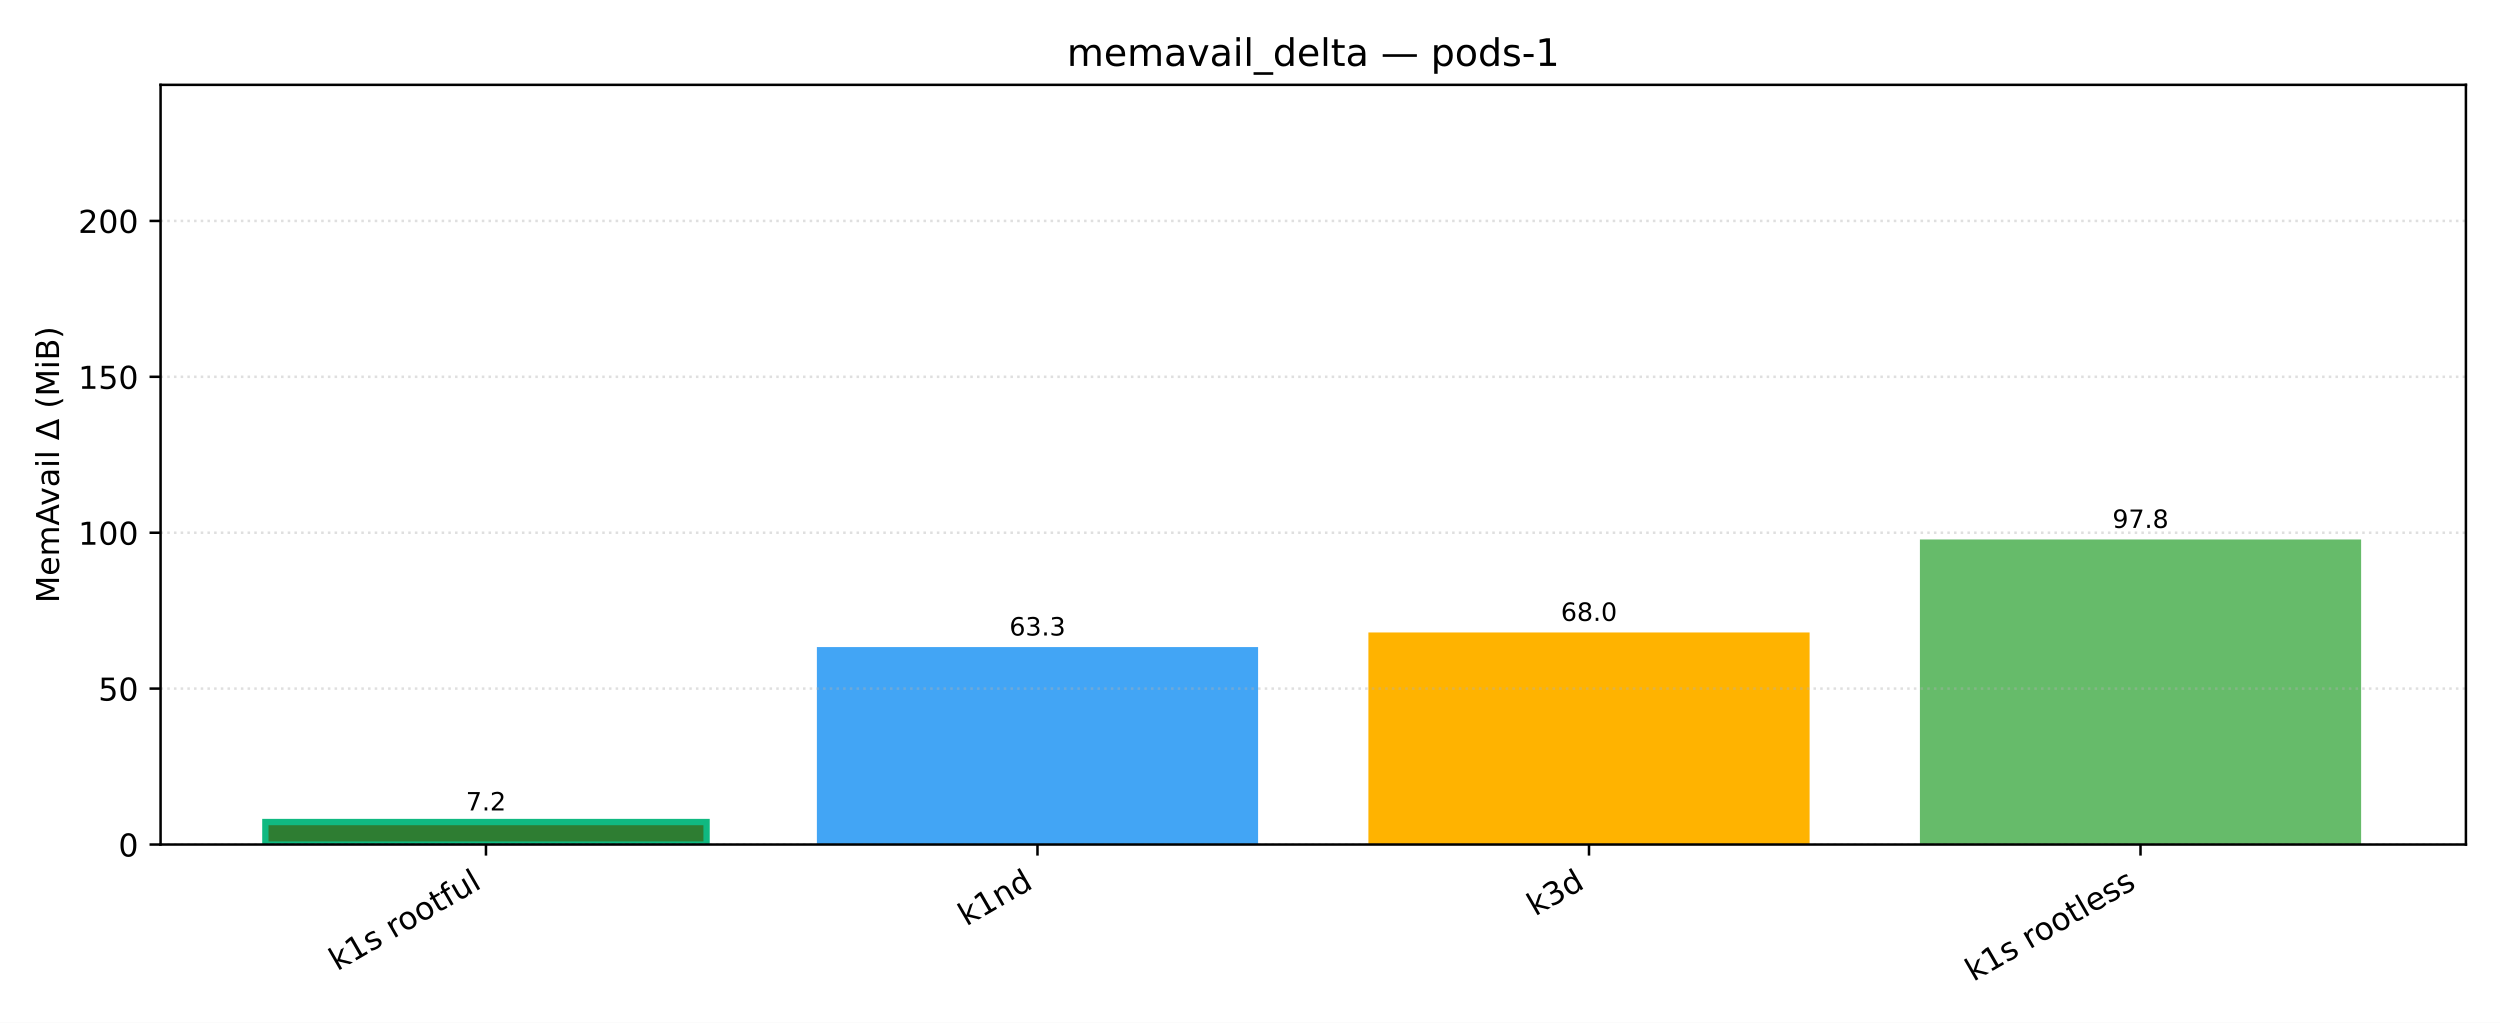
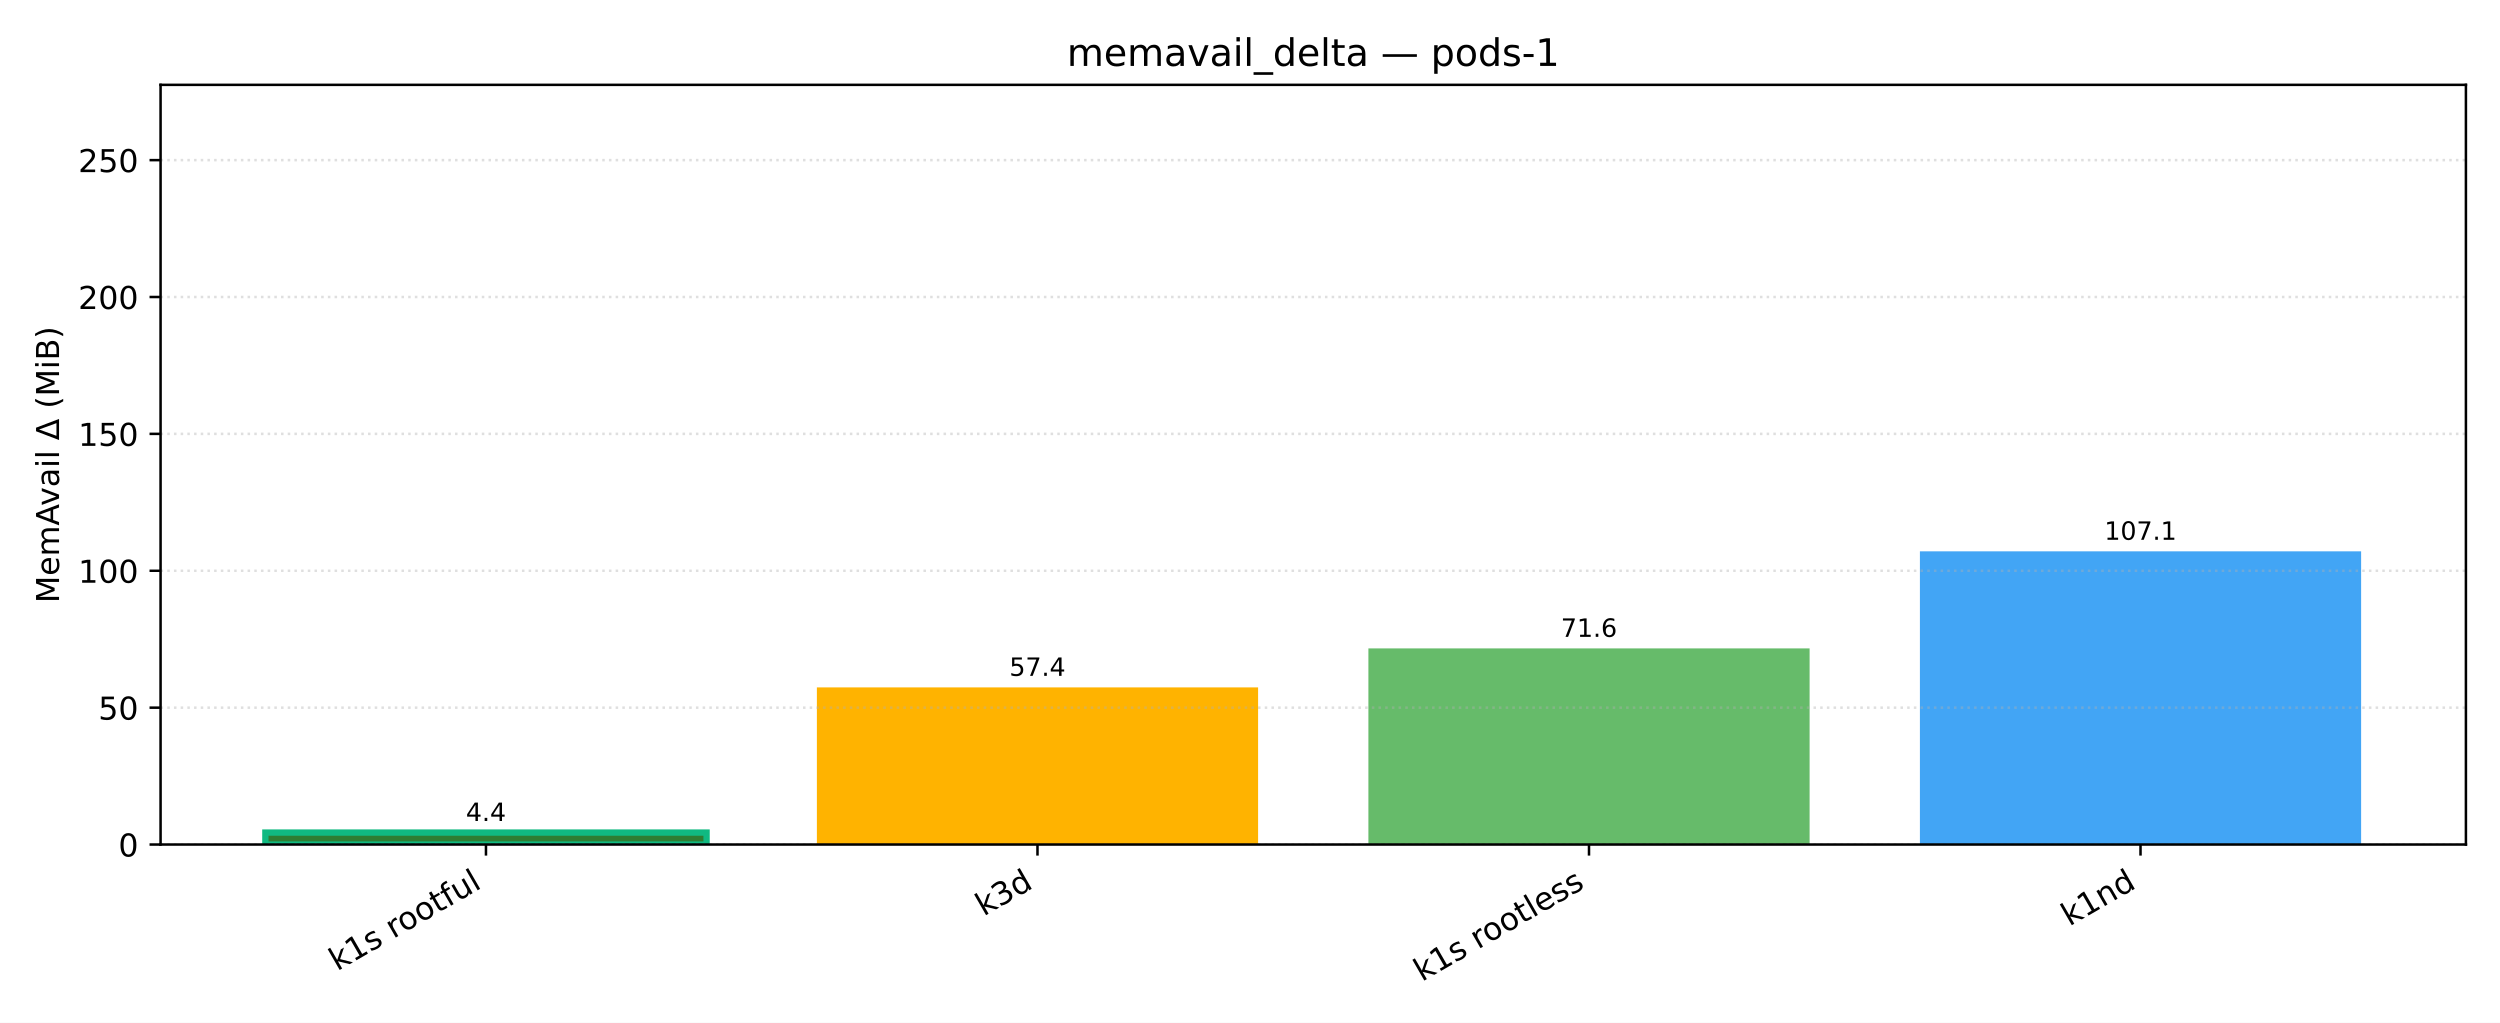
<svg xmlns="http://www.w3.org/2000/svg" xmlns:xlink="http://www.w3.org/1999/xlink" width="792pt" height="324pt" viewBox="0 0 792 324" version="1.1">
  <defs>
    <style type="text/css">*{stroke-linejoin: round; stroke-linecap: butt}</style>
  </defs>
  <g id="figure_1">
    <g id="patch_1">
      <path d="M 0 324  L 792 324  L 792 0  L 0 0  z " style="fill: #ffffff" />
    </g>
    <g id="axes_1">
      <g id="patch_2">
        <path d="M 50.87 267.545  L 781.2 267.545  L 781.2 26.88  L 50.87 26.88  z " style="fill: #ffffff" />
      </g>
      <g id="patch_3">
-         <path d="M 84.067 267.545  L 223.843 267.545  L 223.843 260.419  L 84.067 260.419  z " clip-path="url(#p328e43d491)" style="fill: #2e7d32; stroke: #10b981; stroke-width: 2; stroke-linejoin: miter" />
+         <path d="M 84.067 267.545  L 223.843 267.545  L 223.843 263.755  L 84.067 263.755  z " clip-path="url(#pf0a58d25dd)" style="fill: #2e7d32; stroke: #10b981; stroke-width: 2; stroke-linejoin: miter" />
      </g>
      <g id="patch_4">
-         <path d="M 258.787 267.545  L 398.563 267.545  L 398.563 204.998  L 258.787 204.998  z " clip-path="url(#p328e43d491)" style="fill: #42a5f5" />
+         <path d="M 258.787 267.545  L 398.563 267.545  L 398.563 217.776  L 258.787 217.776  z " clip-path="url(#pf0a58d25dd)" style="fill: #ffb300" />
      </g>
      <g id="patch_5">
-         <path d="M 433.507 267.545  L 573.283 267.545  L 573.283 200.364  L 433.507 200.364  z " clip-path="url(#p328e43d491)" style="fill: #ffb300" />
+         <path d="M 433.507 267.545  L 573.283 267.545  L 573.283 205.414  L 433.507 205.414  z " clip-path="url(#pf0a58d25dd)" style="fill: #66bb6a" />
      </g>
      <g id="patch_6">
-         <path d="M 608.227 267.545  L 748.003 267.545  L 748.003 170.912  L 608.227 170.912  z " clip-path="url(#p328e43d491)" style="fill: #66bb6a" />
+         <path d="M 608.227 267.545  L 748.003 267.545  L 748.003 174.67  L 608.227 174.67  z " clip-path="url(#pf0a58d25dd)" style="fill: #42a5f5" />
      </g>
      <g id="matplotlib.axis_1">
        <g id="xtick_1">
          <g id="line2d_1">
            <defs>
-               <path id="mcf02da47cc" d="M 0 0  L 0 3.5  " style="stroke: #000000; stroke-width: 0.8" />
+               <path id="m05ef3a4cc0" d="M 0 0  L 0 3.5  " style="stroke: #000000; stroke-width: 0.8" />
            </defs>
            <g>
-               <use xlink:href="#mcf02da47cc" x="153.955" y="267.545" style="stroke: #000000; stroke-width: 0.8" />
+               <use xlink:href="#m05ef3a4cc0" x="153.955" y="267.545" style="stroke: #000000; stroke-width: 0.8" />
            </g>
          </g>
          <g id="text_1">
            <g transform="translate(106.8249 307.7361) rotate(-30) scale(0.1 -0.1)">
              <defs>
                <path id="DejaVuSans-6b" d="M 581 4863  L 1159 4863  L 1159 1991  L 2875 3500  L 3609 3500  L 1753 1863  L 3688 0  L 2938 0  L 1159 1709  L 1159 0  L 581 0  L 581 4863  z " transform="scale(0.015625)" />
                <path id="DejaVuSans-31" d="M 794 531  L 1825 531  L 1825 4091  L 703 3866  L 703 4441  L 1819 4666  L 2450 4666  L 2450 531  L 3481 531  L 3481 0  L 794 0  L 794 531  z " transform="scale(0.015625)" />
                <path id="DejaVuSans-73" d="M 2834 3397  L 2834 2853  Q 2591 2978 2328 3040  Q 2066 3103 1784 3103  Q 1356 3103 1142 2972  Q 928 2841 928 2578  Q 928 2378 1081 2264  Q 1234 2150 1697 2047  L 1894 2003  Q 2506 1872 2764 1633  Q 3022 1394 3022 966  Q 3022 478 2636 193  Q 2250 -91 1575 -91  Q 1294 -91 989 -36  Q 684 19 347 128  L 347 722  Q 666 556 975 473  Q 1284 391 1588 391  Q 1994 391 2212 530  Q 2431 669 2431 922  Q 2431 1156 2273 1281  Q 2116 1406 1581 1522  L 1381 1569  Q 847 1681 609 1914  Q 372 2147 372 2553  Q 372 3047 722 3315  Q 1072 3584 1716 3584  Q 2034 3584 2315 3537  Q 2597 3491 2834 3397  z " transform="scale(0.015625)" />
                <path id="DejaVuSans-20" transform="scale(0.015625)" />
                <path id="DejaVuSans-72" d="M 2631 2963  Q 2534 3019 2420 3045  Q 2306 3072 2169 3072  Q 1681 3072 1420 2755  Q 1159 2438 1159 1844  L 1159 0  L 581 0  L 581 3500  L 1159 3500  L 1159 2956  Q 1341 3275 1631 3429  Q 1922 3584 2338 3584  Q 2397 3584 2469 3576  Q 2541 3569 2628 3553  L 2631 2963  z " transform="scale(0.015625)" />
                <path id="DejaVuSans-6f" d="M 1959 3097  Q 1497 3097 1228 2736  Q 959 2375 959 1747  Q 959 1119 1226 758  Q 1494 397 1959 397  Q 2419 397 2687 759  Q 2956 1122 2956 1747  Q 2956 2369 2687 2733  Q 2419 3097 1959 3097  z M 1959 3584  Q 2709 3584 3137 3096  Q 3566 2609 3566 1747  Q 3566 888 3137 398  Q 2709 -91 1959 -91  Q 1206 -91 779 398  Q 353 888 353 1747  Q 353 2609 779 3096  Q 1206 3584 1959 3584  z " transform="scale(0.015625)" />
                <path id="DejaVuSans-74" d="M 1172 4494  L 1172 3500  L 2356 3500  L 2356 3053  L 1172 3053  L 1172 1153  Q 1172 725 1289 603  Q 1406 481 1766 481  L 2356 481  L 2356 0  L 1766 0  Q 1100 0 847 248  Q 594 497 594 1153  L 594 3053  L 172 3053  L 172 3500  L 594 3500  L 594 4494  L 1172 4494  z " transform="scale(0.015625)" />
                <path id="DejaVuSans-66" d="M 2375 4863  L 2375 4384  L 1825 4384  Q 1516 4384 1395 4259  Q 1275 4134 1275 3809  L 1275 3500  L 2222 3500  L 2222 3053  L 1275 3053  L 1275 0  L 697 0  L 697 3053  L 147 3053  L 147 3500  L 697 3500  L 697 3744  Q 697 4328 969 4595  Q 1241 4863 1831 4863  L 2375 4863  z " transform="scale(0.015625)" />
                <path id="DejaVuSans-75" d="M 544 1381  L 544 3500  L 1119 3500  L 1119 1403  Q 1119 906 1312 657  Q 1506 409 1894 409  Q 2359 409 2629 706  Q 2900 1003 2900 1516  L 2900 3500  L 3475 3500  L 3475 0  L 2900 0  L 2900 538  Q 2691 219 2414 64  Q 2138 -91 1772 -91  Q 1169 -91 856 284  Q 544 659 544 1381  z M 1991 3584  L 1991 3584  z " transform="scale(0.015625)" />
                <path id="DejaVuSans-6c" d="M 603 4863  L 1178 4863  L 1178 0  L 603 0  L 603 4863  z " transform="scale(0.015625)" />
              </defs>
              <use xlink:href="#DejaVuSans-6b" />
              <use xlink:href="#DejaVuSans-31" transform="translate(57.91016 0)" />
              <use xlink:href="#DejaVuSans-73" transform="translate(121.5332 0)" />
              <use xlink:href="#DejaVuSans-20" transform="translate(173.6328 0)" />
              <use xlink:href="#DejaVuSans-72" transform="translate(205.4199 0)" />
              <use xlink:href="#DejaVuSans-6f" transform="translate(244.2832 0)" />
              <use xlink:href="#DejaVuSans-6f" transform="translate(305.4648 0)" />
              <use xlink:href="#DejaVuSans-74" transform="translate(366.6465 0)" />
              <use xlink:href="#DejaVuSans-66" transform="translate(405.8555 0)" />
              <use xlink:href="#DejaVuSans-75" transform="translate(441.0605 0)" />
              <use xlink:href="#DejaVuSans-6c" transform="translate(504.4395 0)" />
            </g>
          </g>
        </g>
        <g id="xtick_2">
          <g id="line2d_2">
            <g>
-               <use xlink:href="#mcf02da47cc" x="328.675" y="267.545" style="stroke: #000000; stroke-width: 0.8" />
+               <use xlink:href="#m05ef3a4cc0" x="328.675" y="267.545" style="stroke: #000000; stroke-width: 0.8" />
            </g>
          </g>
          <g id="text_2">
-             <g transform="translate(306.1238 293.5454) rotate(-30) scale(0.1 -0.1)">
-               <defs>
-                 <path id="DejaVuSans-6e" d="M 3513 2113  L 3513 0  L 2938 0  L 2938 2094  Q 2938 2591 2744 2837  Q 2550 3084 2163 3084  Q 1697 3084 1428 2787  Q 1159 2491 1159 1978  L 1159 0  L 581 0  L 581 3500  L 1159 3500  L 1159 2956  Q 1366 3272 1645 3428  Q 1925 3584 2291 3584  Q 2894 3584 3203 3211  Q 3513 2838 3513 2113  z " transform="scale(0.015625)" />
+             <g transform="translate(311.6123 290.3767) rotate(-30) scale(0.1 -0.1)">
+               <defs>
+                 <path id="DejaVuSans-33" d="M 2597 2516  Q 3050 2419 3304 2112  Q 3559 1806 3559 1356  Q 3559 666 3084 287  Q 2609 -91 1734 -91  Q 1441 -91 1130 -33  Q 819 25 488 141  L 488 750  Q 750 597 1062 519  Q 1375 441 1716 441  Q 2309 441 2620 675  Q 2931 909 2931 1356  Q 2931 1769 2642 2001  Q 2353 2234 1838 2234  L 1294 2234  L 1294 2753  L 1863 2753  Q 2328 2753 2575 2939  Q 2822 3125 2822 3475  Q 2822 3834 2567 4026  Q 2313 4219 1838 4219  Q 1578 4219 1281 4162  Q 984 4106 628 3988  L 628 4550  Q 988 4650 1302 4700  Q 1616 4750 1894 4750  Q 2613 4750 3031 4423  Q 3450 4097 3450 3541  Q 3450 3153 3228 2886  Q 3006 2619 2597 2516  z " transform="scale(0.015625)" />
                <path id="DejaVuSans-64" d="M 2906 2969  L 2906 4863  L 3481 4863  L 3481 0  L 2906 0  L 2906 525  Q 2725 213 2448 61  Q 2172 -91 1784 -91  Q 1150 -91 751 415  Q 353 922 353 1747  Q 353 2572 751 3078  Q 1150 3584 1784 3584  Q 2172 3584 2448 3432  Q 2725 3281 2906 2969  z M 947 1747  Q 947 1113 1208 752  Q 1469 391 1925 391  Q 2381 391 2643 752  Q 2906 1113 2906 1747  Q 2906 2381 2643 2742  Q 2381 3103 1925 3103  Q 1469 3103 1208 2742  Q 947 2381 947 1747  z " transform="scale(0.015625)" />
-               </defs>
-               <use xlink:href="#DejaVuSans-6b" />
-               <use xlink:href="#DejaVuSans-31" transform="translate(57.91016 0)" />
-               <use xlink:href="#DejaVuSans-6e" transform="translate(121.5332 0)" />
-               <use xlink:href="#DejaVuSans-64" transform="translate(184.9121 0)" />
-             </g>
-           </g>
-         </g>
-         <g id="xtick_3">
-           <g id="line2d_3">
-             <g>
-               <use xlink:href="#mcf02da47cc" x="503.395" y="267.545" style="stroke: #000000; stroke-width: 0.8" />
-             </g>
-           </g>
-           <g id="text_3">
-             <g transform="translate(486.3324 290.3767) rotate(-30) scale(0.1 -0.1)">
-               <defs>
-                 <path id="DejaVuSans-33" d="M 2597 2516  Q 3050 2419 3304 2112  Q 3559 1806 3559 1356  Q 3559 666 3084 287  Q 2609 -91 1734 -91  Q 1441 -91 1130 -33  Q 819 25 488 141  L 488 750  Q 750 597 1062 519  Q 1375 441 1716 441  Q 2309 441 2620 675  Q 2931 909 2931 1356  Q 2931 1769 2642 2001  Q 2353 2234 1838 2234  L 1294 2234  L 1294 2753  L 1863 2753  Q 2328 2753 2575 2939  Q 2822 3125 2822 3475  Q 2822 3834 2567 4026  Q 2313 4219 1838 4219  Q 1578 4219 1281 4162  Q 984 4106 628 3988  L 628 4550  Q 988 4650 1302 4700  Q 1616 4750 1894 4750  Q 2613 4750 3031 4423  Q 3450 4097 3450 3541  Q 3450 3153 3228 2886  Q 3006 2619 2597 2516  z " transform="scale(0.015625)" />
              </defs>
              <use xlink:href="#DejaVuSans-6b" />
              <use xlink:href="#DejaVuSans-33" transform="translate(57.91016 0)" />
              <use xlink:href="#DejaVuSans-64" transform="translate(121.5332 0)" />
            </g>
          </g>
        </g>
-         <g id="xtick_4">
-           <g id="line2d_4">
-             <g>
-               <use xlink:href="#mcf02da47cc" x="678.115" y="267.545" style="stroke: #000000; stroke-width: 0.8" />
-             </g>
-           </g>
-           <g id="text_4">
-             <g transform="translate(625.1706 311.0931) rotate(-30) scale(0.1 -0.1)">
+         <g id="xtick_3">
+           <g id="line2d_3">
+             <g>
+               <use xlink:href="#m05ef3a4cc0" x="503.395" y="267.545" style="stroke: #000000; stroke-width: 0.8" />
+             </g>
+           </g>
+           <g id="text_3">
+             <g transform="translate(450.4505 311.0931) rotate(-30) scale(0.1 -0.1)">
              <defs>
                <path id="DejaVuSans-65" d="M 3597 1894  L 3597 1613  L 953 1613  Q 991 1019 1311 708  Q 1631 397 2203 397  Q 2534 397 2845 478  Q 3156 559 3463 722  L 3463 178  Q 3153 47 2828 -22  Q 2503 -91 2169 -91  Q 1331 -91 842 396  Q 353 884 353 1716  Q 353 2575 817 3079  Q 1281 3584 2069 3584  Q 2775 3584 3186 3129  Q 3597 2675 3597 1894  z M 3022 2063  Q 3016 2534 2758 2815  Q 2500 3097 2075 3097  Q 1594 3097 1305 2825  Q 1016 2553 972 2059  L 3022 2063  z " transform="scale(0.015625)" />
              </defs>
              <use xlink:href="#DejaVuSans-6b" />
              <use xlink:href="#DejaVuSans-31" transform="translate(57.91016 0)" />
              <use xlink:href="#DejaVuSans-73" transform="translate(121.5332 0)" />
              <use xlink:href="#DejaVuSans-20" transform="translate(173.6328 0)" />
              <use xlink:href="#DejaVuSans-72" transform="translate(205.4199 0)" />
              <use xlink:href="#DejaVuSans-6f" transform="translate(244.2832 0)" />
              <use xlink:href="#DejaVuSans-6f" transform="translate(305.4648 0)" />
              <use xlink:href="#DejaVuSans-74" transform="translate(366.6465 0)" />
              <use xlink:href="#DejaVuSans-6c" transform="translate(405.8555 0)" />
              <use xlink:href="#DejaVuSans-65" transform="translate(433.6387 0)" />
              <use xlink:href="#DejaVuSans-73" transform="translate(495.1621 0)" />
              <use xlink:href="#DejaVuSans-73" transform="translate(547.2617 0)" />
            </g>
          </g>
        </g>
+         <g id="xtick_4">
+           <g id="line2d_4">
+             <g>
+               <use xlink:href="#m05ef3a4cc0" x="678.115" y="267.545" style="stroke: #000000; stroke-width: 0.8" />
+             </g>
+           </g>
+           <g id="text_4">
+             <g transform="translate(655.564 293.5454) rotate(-30) scale(0.1 -0.1)">
+               <defs>
+                 <path id="DejaVuSans-6e" d="M 3513 2113  L 3513 0  L 2938 0  L 2938 2094  Q 2938 2591 2744 2837  Q 2550 3084 2163 3084  Q 1697 3084 1428 2787  Q 1159 2491 1159 1978  L 1159 0  L 581 0  L 581 3500  L 1159 3500  L 1159 2956  Q 1366 3272 1645 3428  Q 1925 3584 2291 3584  Q 2894 3584 3203 3211  Q 3513 2838 3513 2113  z " transform="scale(0.015625)" />
+               </defs>
+               <use xlink:href="#DejaVuSans-6b" />
+               <use xlink:href="#DejaVuSans-31" transform="translate(57.91016 0)" />
+               <use xlink:href="#DejaVuSans-6e" transform="translate(121.5332 0)" />
+               <use xlink:href="#DejaVuSans-64" transform="translate(184.9121 0)" />
+             </g>
+           </g>
+         </g>
      </g>
      <g id="matplotlib.axis_2">
        <g id="ytick_1">
          <g id="line2d_5">
-             <path d="M 50.87 267.545  L 781.2 267.545  " clip-path="url(#p328e43d491)" style="fill: none; stroke-dasharray: 0.8,1.32; stroke-dashoffset: 0; stroke: #b0b0b0; stroke-opacity: 0.4; stroke-width: 0.8" />
+             <path d="M 50.87 267.545  L 781.2 267.545  " clip-path="url(#pf0a58d25dd)" style="fill: none; stroke-dasharray: 0.8,1.32; stroke-dashoffset: 0; stroke: #b0b0b0; stroke-opacity: 0.4; stroke-width: 0.8" />
          </g>
          <g id="line2d_6">
            <defs>
-               <path id="m236c08b77a" d="M 0 0  L -3.5 0  " style="stroke: #000000; stroke-width: 0.8" />
+               <path id="m9f894399ad" d="M 0 0  L -3.5 0  " style="stroke: #000000; stroke-width: 0.8" />
            </defs>
            <g>
-               <use xlink:href="#m236c08b77a" x="50.87" y="267.545" style="stroke: #000000; stroke-width: 0.8" />
+               <use xlink:href="#m9f894399ad" x="50.87" y="267.545" style="stroke: #000000; stroke-width: 0.8" />
            </g>
          </g>
          <g id="text_5">
            <g transform="translate(37.5075 271.3447) scale(0.1 -0.1)">
              <defs>
                <path id="DejaVuSans-30" d="M 2034 4250  Q 1547 4250 1301 3770  Q 1056 3291 1056 2328  Q 1056 1369 1301 889  Q 1547 409 2034 409  Q 2525 409 2770 889  Q 3016 1369 3016 2328  Q 3016 3291 2770 3770  Q 2525 4250 2034 4250  z M 2034 4750  Q 2819 4750 3233 4129  Q 3647 3509 3647 2328  Q 3647 1150 3233 529  Q 2819 -91 2034 -91  Q 1250 -91 836 529  Q 422 1150 422 2328  Q 422 3509 836 4129  Q 1250 4750 2034 4750  z " transform="scale(0.015625)" />
              </defs>
              <use xlink:href="#DejaVuSans-30" />
            </g>
          </g>
        </g>
        <g id="ytick_2">
          <g id="line2d_7">
-             <path d="M 50.87 218.156  L 781.2 218.156  " clip-path="url(#p328e43d491)" style="fill: none; stroke-dasharray: 0.8,1.32; stroke-dashoffset: 0; stroke: #b0b0b0; stroke-opacity: 0.4; stroke-width: 0.8" />
+             <path d="M 50.87 224.182  L 781.2 224.182  " clip-path="url(#pf0a58d25dd)" style="fill: none; stroke-dasharray: 0.8,1.32; stroke-dashoffset: 0; stroke: #b0b0b0; stroke-opacity: 0.4; stroke-width: 0.8" />
          </g>
          <g id="line2d_8">
            <g>
-               <use xlink:href="#m236c08b77a" x="50.87" y="218.156" style="stroke: #000000; stroke-width: 0.8" />
+               <use xlink:href="#m9f894399ad" x="50.87" y="224.182" style="stroke: #000000; stroke-width: 0.8" />
            </g>
          </g>
          <g id="text_6">
-             <g transform="translate(31.145 221.9552) scale(0.1 -0.1)">
+             <g transform="translate(31.145 227.9815) scale(0.1 -0.1)">
              <defs>
                <path id="DejaVuSans-35" d="M 691 4666  L 3169 4666  L 3169 4134  L 1269 4134  L 1269 2991  Q 1406 3038 1543 3061  Q 1681 3084 1819 3084  Q 2600 3084 3056 2656  Q 3513 2228 3513 1497  Q 3513 744 3044 326  Q 2575 -91 1722 -91  Q 1428 -91 1123 -41  Q 819 9 494 109  L 494 744  Q 775 591 1075 516  Q 1375 441 1709 441  Q 2250 441 2565 725  Q 2881 1009 2881 1497  Q 2881 1984 2565 2268  Q 2250 2553 1709 2553  Q 1456 2553 1204 2497  Q 953 2441 691 2322  L 691 4666  z " transform="scale(0.015625)" />
              </defs>
              <use xlink:href="#DejaVuSans-35" />
              <use xlink:href="#DejaVuSans-30" transform="translate(63.62305 0)" />
            </g>
          </g>
        </g>
        <g id="ytick_3">
          <g id="line2d_9">
-             <path d="M 50.87 168.767  L 781.2 168.767  " clip-path="url(#p328e43d491)" style="fill: none; stroke-dasharray: 0.8,1.32; stroke-dashoffset: 0; stroke: #b0b0b0; stroke-opacity: 0.4; stroke-width: 0.8" />
+             <path d="M 50.87 180.819  L 781.2 180.819  " clip-path="url(#pf0a58d25dd)" style="fill: none; stroke-dasharray: 0.8,1.32; stroke-dashoffset: 0; stroke: #b0b0b0; stroke-opacity: 0.4; stroke-width: 0.8" />
          </g>
          <g id="line2d_10">
            <g>
-               <use xlink:href="#m236c08b77a" x="50.87" y="168.767" style="stroke: #000000; stroke-width: 0.8" />
+               <use xlink:href="#m9f894399ad" x="50.87" y="180.819" style="stroke: #000000; stroke-width: 0.8" />
            </g>
          </g>
          <g id="text_7">
-             <g transform="translate(24.7825 172.5658) scale(0.1 -0.1)">
+             <g transform="translate(24.7825 184.6184) scale(0.1 -0.1)">
              <use xlink:href="#DejaVuSans-31" />
              <use xlink:href="#DejaVuSans-30" transform="translate(63.62305 0)" />
              <use xlink:href="#DejaVuSans-30" transform="translate(127.2461 0)" />
            </g>
          </g>
        </g>
        <g id="ytick_4">
          <g id="line2d_11">
-             <path d="M 50.87 119.377  L 781.2 119.377  " clip-path="url(#p328e43d491)" style="fill: none; stroke-dasharray: 0.8,1.32; stroke-dashoffset: 0; stroke: #b0b0b0; stroke-opacity: 0.4; stroke-width: 0.8" />
+             <path d="M 50.87 137.456  L 781.2 137.456  " clip-path="url(#pf0a58d25dd)" style="fill: none; stroke-dasharray: 0.8,1.32; stroke-dashoffset: 0; stroke: #b0b0b0; stroke-opacity: 0.4; stroke-width: 0.8" />
          </g>
          <g id="line2d_12">
            <g>
-               <use xlink:href="#m236c08b77a" x="50.87" y="119.377" style="stroke: #000000; stroke-width: 0.8" />
+               <use xlink:href="#m9f894399ad" x="50.87" y="137.456" style="stroke: #000000; stroke-width: 0.8" />
            </g>
          </g>
          <g id="text_8">
-             <g transform="translate(24.7825 123.1764) scale(0.1 -0.1)">
+             <g transform="translate(24.7825 141.2552) scale(0.1 -0.1)">
              <use xlink:href="#DejaVuSans-31" />
              <use xlink:href="#DejaVuSans-35" transform="translate(63.62305 0)" />
              <use xlink:href="#DejaVuSans-30" transform="translate(127.2461 0)" />
            </g>
          </g>
        </g>
        <g id="ytick_5">
          <g id="line2d_13">
-             <path d="M 50.87 69.988  L 781.2 69.988  " clip-path="url(#p328e43d491)" style="fill: none; stroke-dasharray: 0.8,1.32; stroke-dashoffset: 0; stroke: #b0b0b0; stroke-opacity: 0.4; stroke-width: 0.8" />
+             <path d="M 50.87 94.093  L 781.2 94.093  " clip-path="url(#pf0a58d25dd)" style="fill: none; stroke-dasharray: 0.8,1.32; stroke-dashoffset: 0; stroke: #b0b0b0; stroke-opacity: 0.4; stroke-width: 0.8" />
          </g>
          <g id="line2d_14">
            <g>
-               <use xlink:href="#m236c08b77a" x="50.87" y="69.988" style="stroke: #000000; stroke-width: 0.8" />
+               <use xlink:href="#m9f894399ad" x="50.87" y="94.093" style="stroke: #000000; stroke-width: 0.8" />
            </g>
          </g>
          <g id="text_9">
-             <g transform="translate(24.7825 73.78694) scale(0.1 -0.1)">
+             <g transform="translate(24.7825 97.8921) scale(0.1 -0.1)">
              <defs>
                <path id="DejaVuSans-32" d="M 1228 531  L 3431 531  L 3431 0  L 469 0  L 469 531  Q 828 903 1448 1529  Q 2069 2156 2228 2338  Q 2531 2678 2651 2914  Q 2772 3150 2772 3378  Q 2772 3750 2511 3984  Q 2250 4219 1831 4219  Q 1534 4219 1204 4116  Q 875 4013 500 3803  L 500 4441  Q 881 4594 1212 4672  Q 1544 4750 1819 4750  Q 2544 4750 2975 4387  Q 3406 4025 3406 3419  Q 3406 3131 3298 2873  Q 3191 2616 2906 2266  Q 2828 2175 2409 1742  Q 1991 1309 1228 531  z " transform="scale(0.015625)" />
              </defs>
              <use xlink:href="#DejaVuSans-32" />
              <use xlink:href="#DejaVuSans-30" transform="translate(63.62305 0)" />
              <use xlink:href="#DejaVuSans-30" transform="translate(127.2461 0)" />
            </g>
          </g>
        </g>
-         <g id="text_10">
+         <g id="ytick_6">
+           <g id="line2d_15">
+             <path d="M 50.87 50.73  L 781.2 50.73  " clip-path="url(#pf0a58d25dd)" style="fill: none; stroke-dasharray: 0.8,1.32; stroke-dashoffset: 0; stroke: #b0b0b0; stroke-opacity: 0.4; stroke-width: 0.8" />
+           </g>
+           <g id="line2d_16">
+             <g>
+               <use xlink:href="#m9f894399ad" x="50.87" y="50.73" style="stroke: #000000; stroke-width: 0.8" />
+             </g>
+           </g>
+           <g id="text_10">
+             <g transform="translate(24.7825 54.52895) scale(0.1 -0.1)">
+               <use xlink:href="#DejaVuSans-32" />
+               <use xlink:href="#DejaVuSans-35" transform="translate(63.62305 0)" />
+               <use xlink:href="#DejaVuSans-30" transform="translate(127.2461 0)" />
+             </g>
+           </g>
+         </g>
+         <g id="text_11">
          <g transform="translate(18.70281 191.0354) rotate(-90) scale(0.1 -0.1)">
            <defs>
              <path id="DejaVuSans-4d" d="M 628 4666  L 1569 4666  L 2759 1491  L 3956 4666  L 4897 4666  L 4897 0  L 4281 0  L 4281 4097  L 3078 897  L 2444 897  L 1241 4097  L 1241 0  L 628 0  L 628 4666  z " transform="scale(0.015625)" />
              <path id="DejaVuSans-6d" d="M 3328 2828  Q 3544 3216 3844 3400  Q 4144 3584 4550 3584  Q 5097 3584 5394 3201  Q 5691 2819 5691 2113  L 5691 0  L 5113 0  L 5113 2094  Q 5113 2597 4934 2840  Q 4756 3084 4391 3084  Q 3944 3084 3684 2787  Q 3425 2491 3425 1978  L 3425 0  L 2847 0  L 2847 2094  Q 2847 2600 2669 2842  Q 2491 3084 2119 3084  Q 1678 3084 1418 2786  Q 1159 2488 1159 1978  L 1159 0  L 581 0  L 581 3500  L 1159 3500  L 1159 2956  Q 1356 3278 1631 3431  Q 1906 3584 2284 3584  Q 2666 3584 2933 3390  Q 3200 3197 3328 2828  z " transform="scale(0.015625)" />
              <path id="DejaVuSans-41" d="M 2188 4044  L 1331 1722  L 3047 1722  L 2188 4044  z M 1831 4666  L 2547 4666  L 4325 0  L 3669 0  L 3244 1197  L 1141 1197  L 716 0  L 50 0  L 1831 4666  z " transform="scale(0.015625)" />
              <path id="DejaVuSans-76" d="M 191 3500  L 800 3500  L 1894 563  L 2988 3500  L 3597 3500  L 2284 0  L 1503 0  L 191 3500  z " transform="scale(0.015625)" />
              <path id="DejaVuSans-61" d="M 2194 1759  Q 1497 1759 1228 1600  Q 959 1441 959 1056  Q 959 750 1161 570  Q 1363 391 1709 391  Q 2188 391 2477 730  Q 2766 1069 2766 1631  L 2766 1759  L 2194 1759  z M 3341 1997  L 3341 0  L 2766 0  L 2766 531  Q 2569 213 2275 61  Q 1981 -91 1556 -91  Q 1019 -91 701 211  Q 384 513 384 1019  Q 384 1609 779 1909  Q 1175 2209 1959 2209  L 2766 2209  L 2766 2266  Q 2766 2663 2505 2880  Q 2244 3097 1772 3097  Q 1472 3097 1187 3025  Q 903 2953 641 2809  L 641 3341  Q 956 3463 1253 3523  Q 1550 3584 1831 3584  Q 2591 3584 2966 3190  Q 3341 2797 3341 1997  z " transform="scale(0.015625)" />
              <path id="DejaVuSans-69" d="M 603 3500  L 1178 3500  L 1178 0  L 603 0  L 603 3500  z M 603 4863  L 1178 4863  L 1178 4134  L 603 4134  L 603 4863  z " transform="scale(0.015625)" />
              <path id="DejaVuSans-394" d="M 2188 4044  L 906 525  L 3472 525  L 2188 4044  z M 50 0  L 1831 4666  L 2547 4666  L 4325 0  L 50 0  z " transform="scale(0.015625)" />
              <path id="DejaVuSans-28" d="M 1984 4856  Q 1566 4138 1362 3434  Q 1159 2731 1159 2009  Q 1159 1288 1364 580  Q 1569 -128 1984 -844  L 1484 -844  Q 1016 -109 783 600  Q 550 1309 550 2009  Q 550 2706 781 3412  Q 1013 4119 1484 4856  L 1984 4856  z " transform="scale(0.015625)" />
              <path id="DejaVuSans-42" d="M 1259 2228  L 1259 519  L 2272 519  Q 2781 519 3026 730  Q 3272 941 3272 1375  Q 3272 1813 3026 2020  Q 2781 2228 2272 2228  L 1259 2228  z M 1259 4147  L 1259 2741  L 2194 2741  Q 2656 2741 2882 2914  Q 3109 3088 3109 3444  Q 3109 3797 2882 3972  Q 2656 4147 2194 4147  L 1259 4147  z M 628 4666  L 2241 4666  Q 2963 4666 3353 4366  Q 3744 4066 3744 3513  Q 3744 3084 3544 2831  Q 3344 2578 2956 2516  Q 3422 2416 3680 2098  Q 3938 1781 3938 1306  Q 3938 681 3513 340  Q 3088 0 2303 0  L 628 0  L 628 4666  z " transform="scale(0.015625)" />
              <path id="DejaVuSans-29" d="M 513 4856  L 1013 4856  Q 1481 4119 1714 3412  Q 1947 2706 1947 2009  Q 1947 1309 1714 600  Q 1481 -109 1013 -844  L 513 -844  Q 928 -128 1133 580  Q 1338 1288 1338 2009  Q 1338 2731 1133 3434  Q 928 4138 513 4856  z " transform="scale(0.015625)" />
            </defs>
            <use xlink:href="#DejaVuSans-4d" />
            <use xlink:href="#DejaVuSans-65" transform="translate(86.2793 0)" />
            <use xlink:href="#DejaVuSans-6d" transform="translate(147.8027 0)" />
            <use xlink:href="#DejaVuSans-41" transform="translate(245.2148 0)" />
            <use xlink:href="#DejaVuSans-76" transform="translate(307.748 0)" />
            <use xlink:href="#DejaVuSans-61" transform="translate(366.9277 0)" />
            <use xlink:href="#DejaVuSans-69" transform="translate(428.207 0)" />
            <use xlink:href="#DejaVuSans-6c" transform="translate(455.9902 0)" />
            <use xlink:href="#DejaVuSans-20" transform="translate(483.7734 0)" />
            <use xlink:href="#DejaVuSans-394" transform="translate(515.5605 0)" />
            <use xlink:href="#DejaVuSans-20" transform="translate(583.9688 0)" />
            <use xlink:href="#DejaVuSans-28" transform="translate(615.7559 0)" />
            <use xlink:href="#DejaVuSans-4d" transform="translate(654.7695 0)" />
            <use xlink:href="#DejaVuSans-69" transform="translate(741.0488 0)" />
            <use xlink:href="#DejaVuSans-42" transform="translate(768.832 0)" />
            <use xlink:href="#DejaVuSans-29" transform="translate(837.4355 0)" />
          </g>
        </g>
      </g>
      <g id="patch_7">
        <path d="M 50.87 267.545  L 50.87 26.88  " style="fill: none; stroke: #000000; stroke-width: 0.8; stroke-linejoin: miter; stroke-linecap: square" />
      </g>
      <g id="patch_8">
        <path d="M 781.2 267.545  L 781.2 26.88  " style="fill: none; stroke: #000000; stroke-width: 0.8; stroke-linejoin: miter; stroke-linecap: square" />
      </g>
      <g id="patch_9">
        <path d="M 50.87 267.545  L 781.2 267.545  " style="fill: none; stroke: #000000; stroke-width: 0.8; stroke-linejoin: miter; stroke-linecap: square" />
      </g>
      <g id="patch_10">
        <path d="M 50.87 26.88  L 781.2 26.88  " style="fill: none; stroke: #000000; stroke-width: 0.8; stroke-linejoin: miter; stroke-linecap: square" />
      </g>
-       <g id="text_11">
-         <g transform="translate(147.5936 256.755) scale(0.08 -0.08)">
+       <g id="text_12">
+         <g transform="translate(147.5936 260.0908) scale(0.08 -0.08)">
+           <defs>
+             <path id="DejaVuSans-34" d="M 2419 4116  L 825 1625  L 2419 1625  L 2419 4116  z M 2253 4666  L 3047 4666  L 3047 1625  L 3713 1625  L 3713 1100  L 3047 1100  L 3047 0  L 2419 0  L 2419 1100  L 313 1100  L 313 1709  L 2253 4666  z " transform="scale(0.015625)" />
+             <path id="DejaVuSans-2e" d="M 684 794  L 1344 794  L 1344 0  L 684 0  L 684 794  z " transform="scale(0.015625)" />
+           </defs>
+           <use xlink:href="#DejaVuSans-34" />
+           <use xlink:href="#DejaVuSans-2e" transform="translate(63.62305 0)" />
+           <use xlink:href="#DejaVuSans-34" transform="translate(95.41016 0)" />
+         </g>
+       </g>
+       <g id="text_13">
+         <g transform="translate(319.7687 214.1123) scale(0.08 -0.08)">
          <defs>
            <path id="DejaVuSans-37" d="M 525 4666  L 3525 4666  L 3525 4397  L 1831 0  L 1172 0  L 2766 4134  L 525 4134  L 525 4666  z " transform="scale(0.015625)" />
-             <path id="DejaVuSans-2e" d="M 684 794  L 1344 794  L 1344 0  L 684 0  L 684 794  z " transform="scale(0.015625)" />
          </defs>
-           <use xlink:href="#DejaVuSans-37" />
-           <use xlink:href="#DejaVuSans-2e" transform="translate(63.62305 0)" />
-           <use xlink:href="#DejaVuSans-32" transform="translate(95.41016 0)" />
-         </g>
-       </g>
-       <g id="text_12">
-         <g transform="translate(319.7687 201.3346) scale(0.08 -0.08)">
+           <use xlink:href="#DejaVuSans-35" />
+           <use xlink:href="#DejaVuSans-37" transform="translate(63.62305 0)" />
+           <use xlink:href="#DejaVuSans-2e" transform="translate(127.2461 0)" />
+           <use xlink:href="#DejaVuSans-34" transform="translate(159.0332 0)" />
+         </g>
+       </g>
+       <g id="text_14">
+         <g transform="translate(494.4888 201.7505) scale(0.08 -0.08)">
          <defs>
            <path id="DejaVuSans-36" d="M 2113 2584  Q 1688 2584 1439 2293  Q 1191 2003 1191 1497  Q 1191 994 1439 701  Q 1688 409 2113 409  Q 2538 409 2786 701  Q 3034 994 3034 1497  Q 3034 2003 2786 2293  Q 2538 2584 2113 2584  z M 3366 4563  L 3366 3988  Q 3128 4100 2886 4159  Q 2644 4219 2406 4219  Q 1781 4219 1451 3797  Q 1122 3375 1075 2522  Q 1259 2794 1537 2939  Q 1816 3084 2150 3084  Q 2853 3084 3261 2657  Q 3669 2231 3669 1497  Q 3669 778 3244 343  Q 2819 -91 2113 -91  Q 1303 -91 875 529  Q 447 1150 447 2328  Q 447 3434 972 4092  Q 1497 4750 2381 4750  Q 2619 4750 2861 4703  Q 3103 4656 3366 4563  z " transform="scale(0.015625)" />
          </defs>
-           <use xlink:href="#DejaVuSans-36" />
-           <use xlink:href="#DejaVuSans-33" transform="translate(63.62305 0)" />
+           <use xlink:href="#DejaVuSans-37" />
+           <use xlink:href="#DejaVuSans-31" transform="translate(63.62305 0)" />
          <use xlink:href="#DejaVuSans-2e" transform="translate(127.2461 0)" />
-           <use xlink:href="#DejaVuSans-33" transform="translate(159.0332 0)" />
-         </g>
-       </g>
-       <g id="text_13">
-         <g transform="translate(494.4888 196.7005) scale(0.08 -0.08)">
-           <defs>
-             <path id="DejaVuSans-38" d="M 2034 2216  Q 1584 2216 1326 1975  Q 1069 1734 1069 1313  Q 1069 891 1326 650  Q 1584 409 2034 409  Q 2484 409 2743 651  Q 3003 894 3003 1313  Q 3003 1734 2745 1975  Q 2488 2216 2034 2216  z M 1403 2484  Q 997 2584 770 2862  Q 544 3141 544 3541  Q 544 4100 942 4425  Q 1341 4750 2034 4750  Q 2731 4750 3128 4425  Q 3525 4100 3525 3541  Q 3525 3141 3298 2862  Q 3072 2584 2669 2484  Q 3125 2378 3379 2068  Q 3634 1759 3634 1313  Q 3634 634 3220 271  Q 2806 -91 2034 -91  Q 1263 -91 848 271  Q 434 634 434 1313  Q 434 1759 690 2068  Q 947 2378 1403 2484  z M 1172 3481  Q 1172 3119 1398 2916  Q 1625 2713 2034 2713  Q 2441 2713 2670 2916  Q 2900 3119 2900 3481  Q 2900 3844 2670 4047  Q 2441 4250 2034 4250  Q 1625 4250 1398 4047  Q 1172 3844 1172 3481  z " transform="scale(0.015625)" />
-           </defs>
-           <use xlink:href="#DejaVuSans-36" />
-           <use xlink:href="#DejaVuSans-38" transform="translate(63.62305 0)" />
-           <use xlink:href="#DejaVuSans-2e" transform="translate(127.2461 0)" />
-           <use xlink:href="#DejaVuSans-30" transform="translate(159.0332 0)" />
-         </g>
-       </g>
-       <g id="text_14">
-         <g transform="translate(669.2089 167.2482) scale(0.08 -0.08)">
-           <defs>
-             <path id="DejaVuSans-39" d="M 703 97  L 703 672  Q 941 559 1184 500  Q 1428 441 1663 441  Q 2288 441 2617 861  Q 2947 1281 2994 2138  Q 2813 1869 2534 1725  Q 2256 1581 1919 1581  Q 1219 1581 811 2004  Q 403 2428 403 3163  Q 403 3881 828 4315  Q 1253 4750 1959 4750  Q 2769 4750 3195 4129  Q 3622 3509 3622 2328  Q 3622 1225 3098 567  Q 2575 -91 1691 -91  Q 1453 -91 1209 -44  Q 966 3 703 97  z M 1959 2075  Q 2384 2075 2632 2365  Q 2881 2656 2881 3163  Q 2881 3666 2632 3958  Q 2384 4250 1959 4250  Q 1534 4250 1286 3958  Q 1038 3666 1038 3163  Q 1038 2656 1286 2365  Q 1534 2075 1959 2075  z " transform="scale(0.015625)" />
-           </defs>
-           <use xlink:href="#DejaVuSans-39" />
-           <use xlink:href="#DejaVuSans-37" transform="translate(63.62305 0)" />
-           <use xlink:href="#DejaVuSans-2e" transform="translate(127.2461 0)" />
-           <use xlink:href="#DejaVuSans-38" transform="translate(159.0332 0)" />
+           <use xlink:href="#DejaVuSans-36" transform="translate(159.0332 0)" />
        </g>
      </g>
      <g id="text_15">
+         <g transform="translate(666.6639 171.0067) scale(0.08 -0.08)">
+           <use xlink:href="#DejaVuSans-31" />
+           <use xlink:href="#DejaVuSans-30" transform="translate(63.62305 0)" />
+           <use xlink:href="#DejaVuSans-37" transform="translate(127.2461 0)" />
+           <use xlink:href="#DejaVuSans-2e" transform="translate(190.8691 0)" />
+           <use xlink:href="#DejaVuSans-31" transform="translate(222.6562 0)" />
+         </g>
+       </g>
+       <g id="text_16">
        <g transform="translate(338.0078 20.88) scale(0.12 -0.12)">
          <defs>
            <path id="DejaVuSans-5f" d="M 3263 -1063  L 3263 -1509  L -63 -1509  L -63 -1063  L 3263 -1063  z " transform="scale(0.015625)" />
            <path id="DejaVuSans-2014" d="M 313 1978  L 6088 1978  L 6088 1528  L 313 1528  L 313 1978  z " transform="scale(0.015625)" />
            <path id="DejaVuSans-70" d="M 1159 525  L 1159 -1331  L 581 -1331  L 581 3500  L 1159 3500  L 1159 2969  Q 1341 3281 1617 3432  Q 1894 3584 2278 3584  Q 2916 3584 3314 3078  Q 3713 2572 3713 1747  Q 3713 922 3314 415  Q 2916 -91 2278 -91  Q 1894 -91 1617 61  Q 1341 213 1159 525  z M 3116 1747  Q 3116 2381 2855 2742  Q 2594 3103 2138 3103  Q 1681 3103 1420 2742  Q 1159 2381 1159 1747  Q 1159 1113 1420 752  Q 1681 391 2138 391  Q 2594 391 2855 752  Q 3116 1113 3116 1747  z " transform="scale(0.015625)" />
            <path id="DejaVuSans-2d" d="M 313 2009  L 1997 2009  L 1997 1497  L 313 1497  L 313 2009  z " transform="scale(0.015625)" />
          </defs>
          <use xlink:href="#DejaVuSans-6d" />
          <use xlink:href="#DejaVuSans-65" transform="translate(97.41211 0)" />
          <use xlink:href="#DejaVuSans-6d" transform="translate(158.9355 0)" />
          <use xlink:href="#DejaVuSans-61" transform="translate(256.3477 0)" />
          <use xlink:href="#DejaVuSans-76" transform="translate(317.627 0)" />
          <use xlink:href="#DejaVuSans-61" transform="translate(376.8066 0)" />
          <use xlink:href="#DejaVuSans-69" transform="translate(438.0859 0)" />
          <use xlink:href="#DejaVuSans-6c" transform="translate(465.8691 0)" />
          <use xlink:href="#DejaVuSans-5f" transform="translate(493.6523 0)" />
          <use xlink:href="#DejaVuSans-64" transform="translate(543.6523 0)" />
          <use xlink:href="#DejaVuSans-65" transform="translate(607.1289 0)" />
          <use xlink:href="#DejaVuSans-6c" transform="translate(668.6523 0)" />
          <use xlink:href="#DejaVuSans-74" transform="translate(696.4355 0)" />
          <use xlink:href="#DejaVuSans-61" transform="translate(735.6445 0)" />
          <use xlink:href="#DejaVuSans-20" transform="translate(796.9238 0)" />
          <use xlink:href="#DejaVuSans-2014" transform="translate(828.7109 0)" />
          <use xlink:href="#DejaVuSans-20" transform="translate(928.7109 0)" />
          <use xlink:href="#DejaVuSans-70" transform="translate(960.498 0)" />
          <use xlink:href="#DejaVuSans-6f" transform="translate(1023.975 0)" />
          <use xlink:href="#DejaVuSans-64" transform="translate(1085.156 0)" />
          <use xlink:href="#DejaVuSans-73" transform="translate(1148.633 0)" />
          <use xlink:href="#DejaVuSans-2d" transform="translate(1200.732 0)" />
          <use xlink:href="#DejaVuSans-31" transform="translate(1236.816 0)" />
        </g>
      </g>
    </g>
  </g>
  <defs>
-     <clipPath id="p328e43d491">
+     <clipPath id="pf0a58d25dd">
      <rect x="50.87" y="26.88" width="730.33" height="240.665" />
    </clipPath>
  </defs>
</svg>
